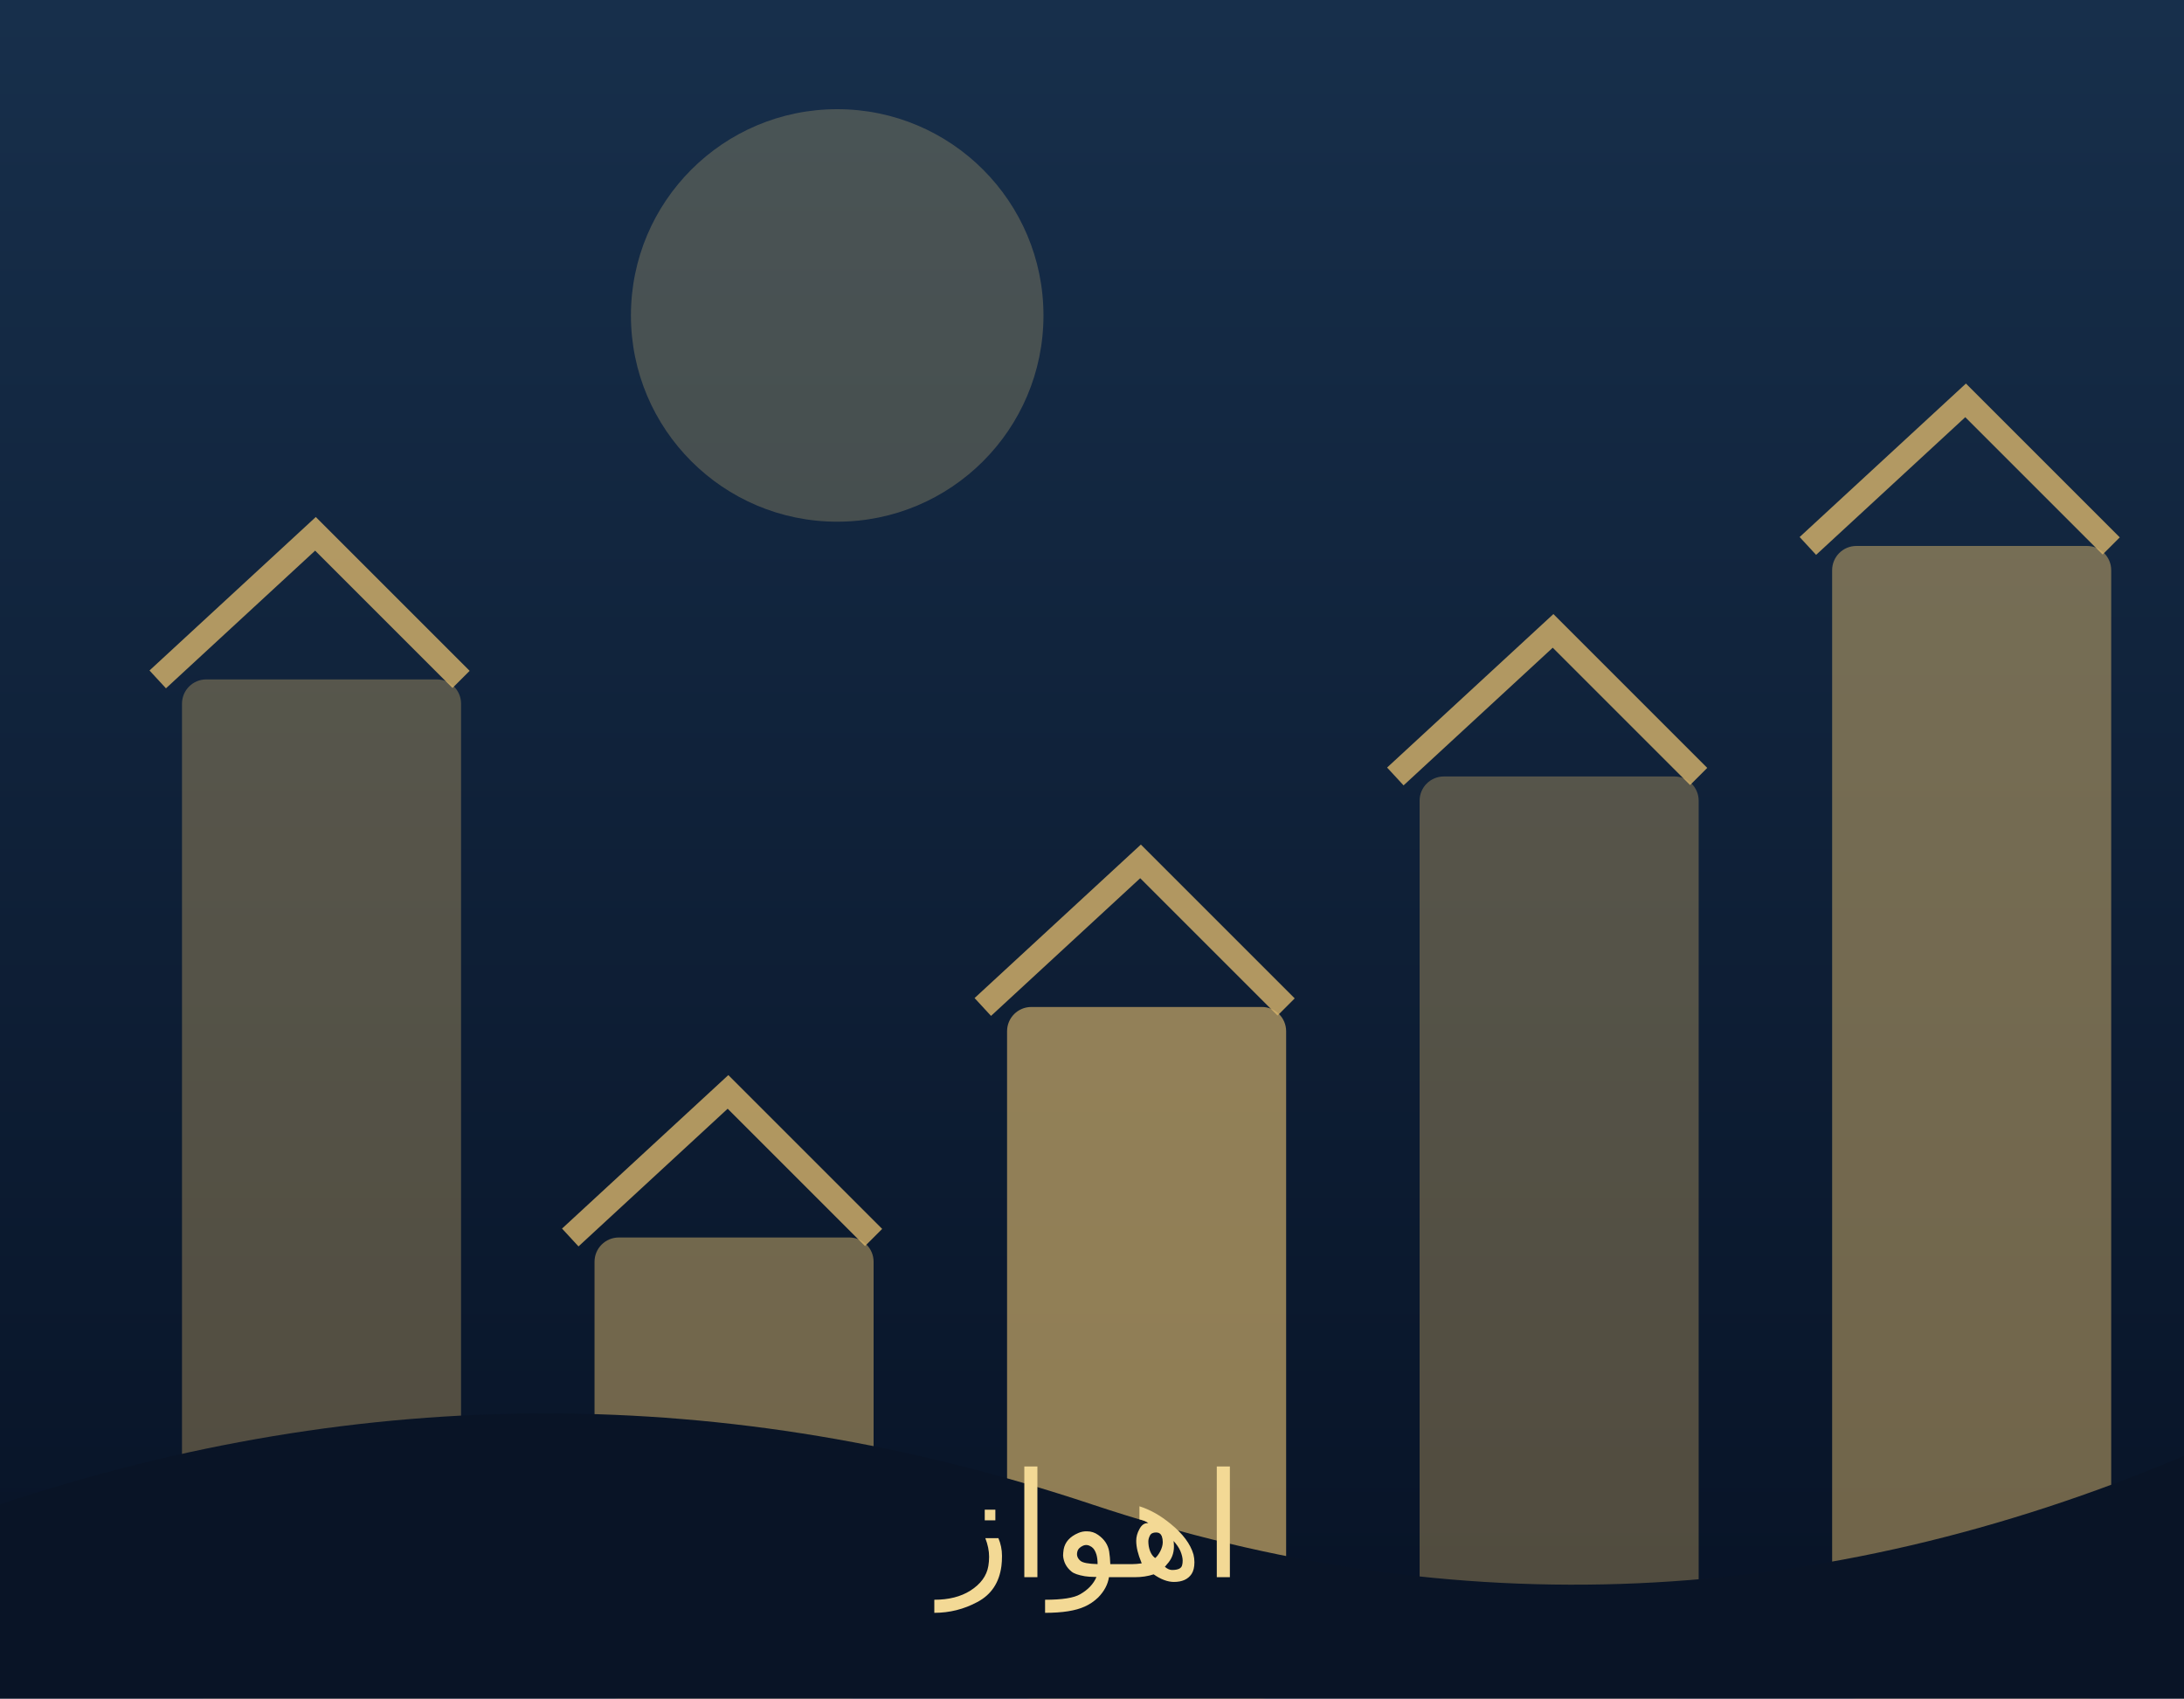
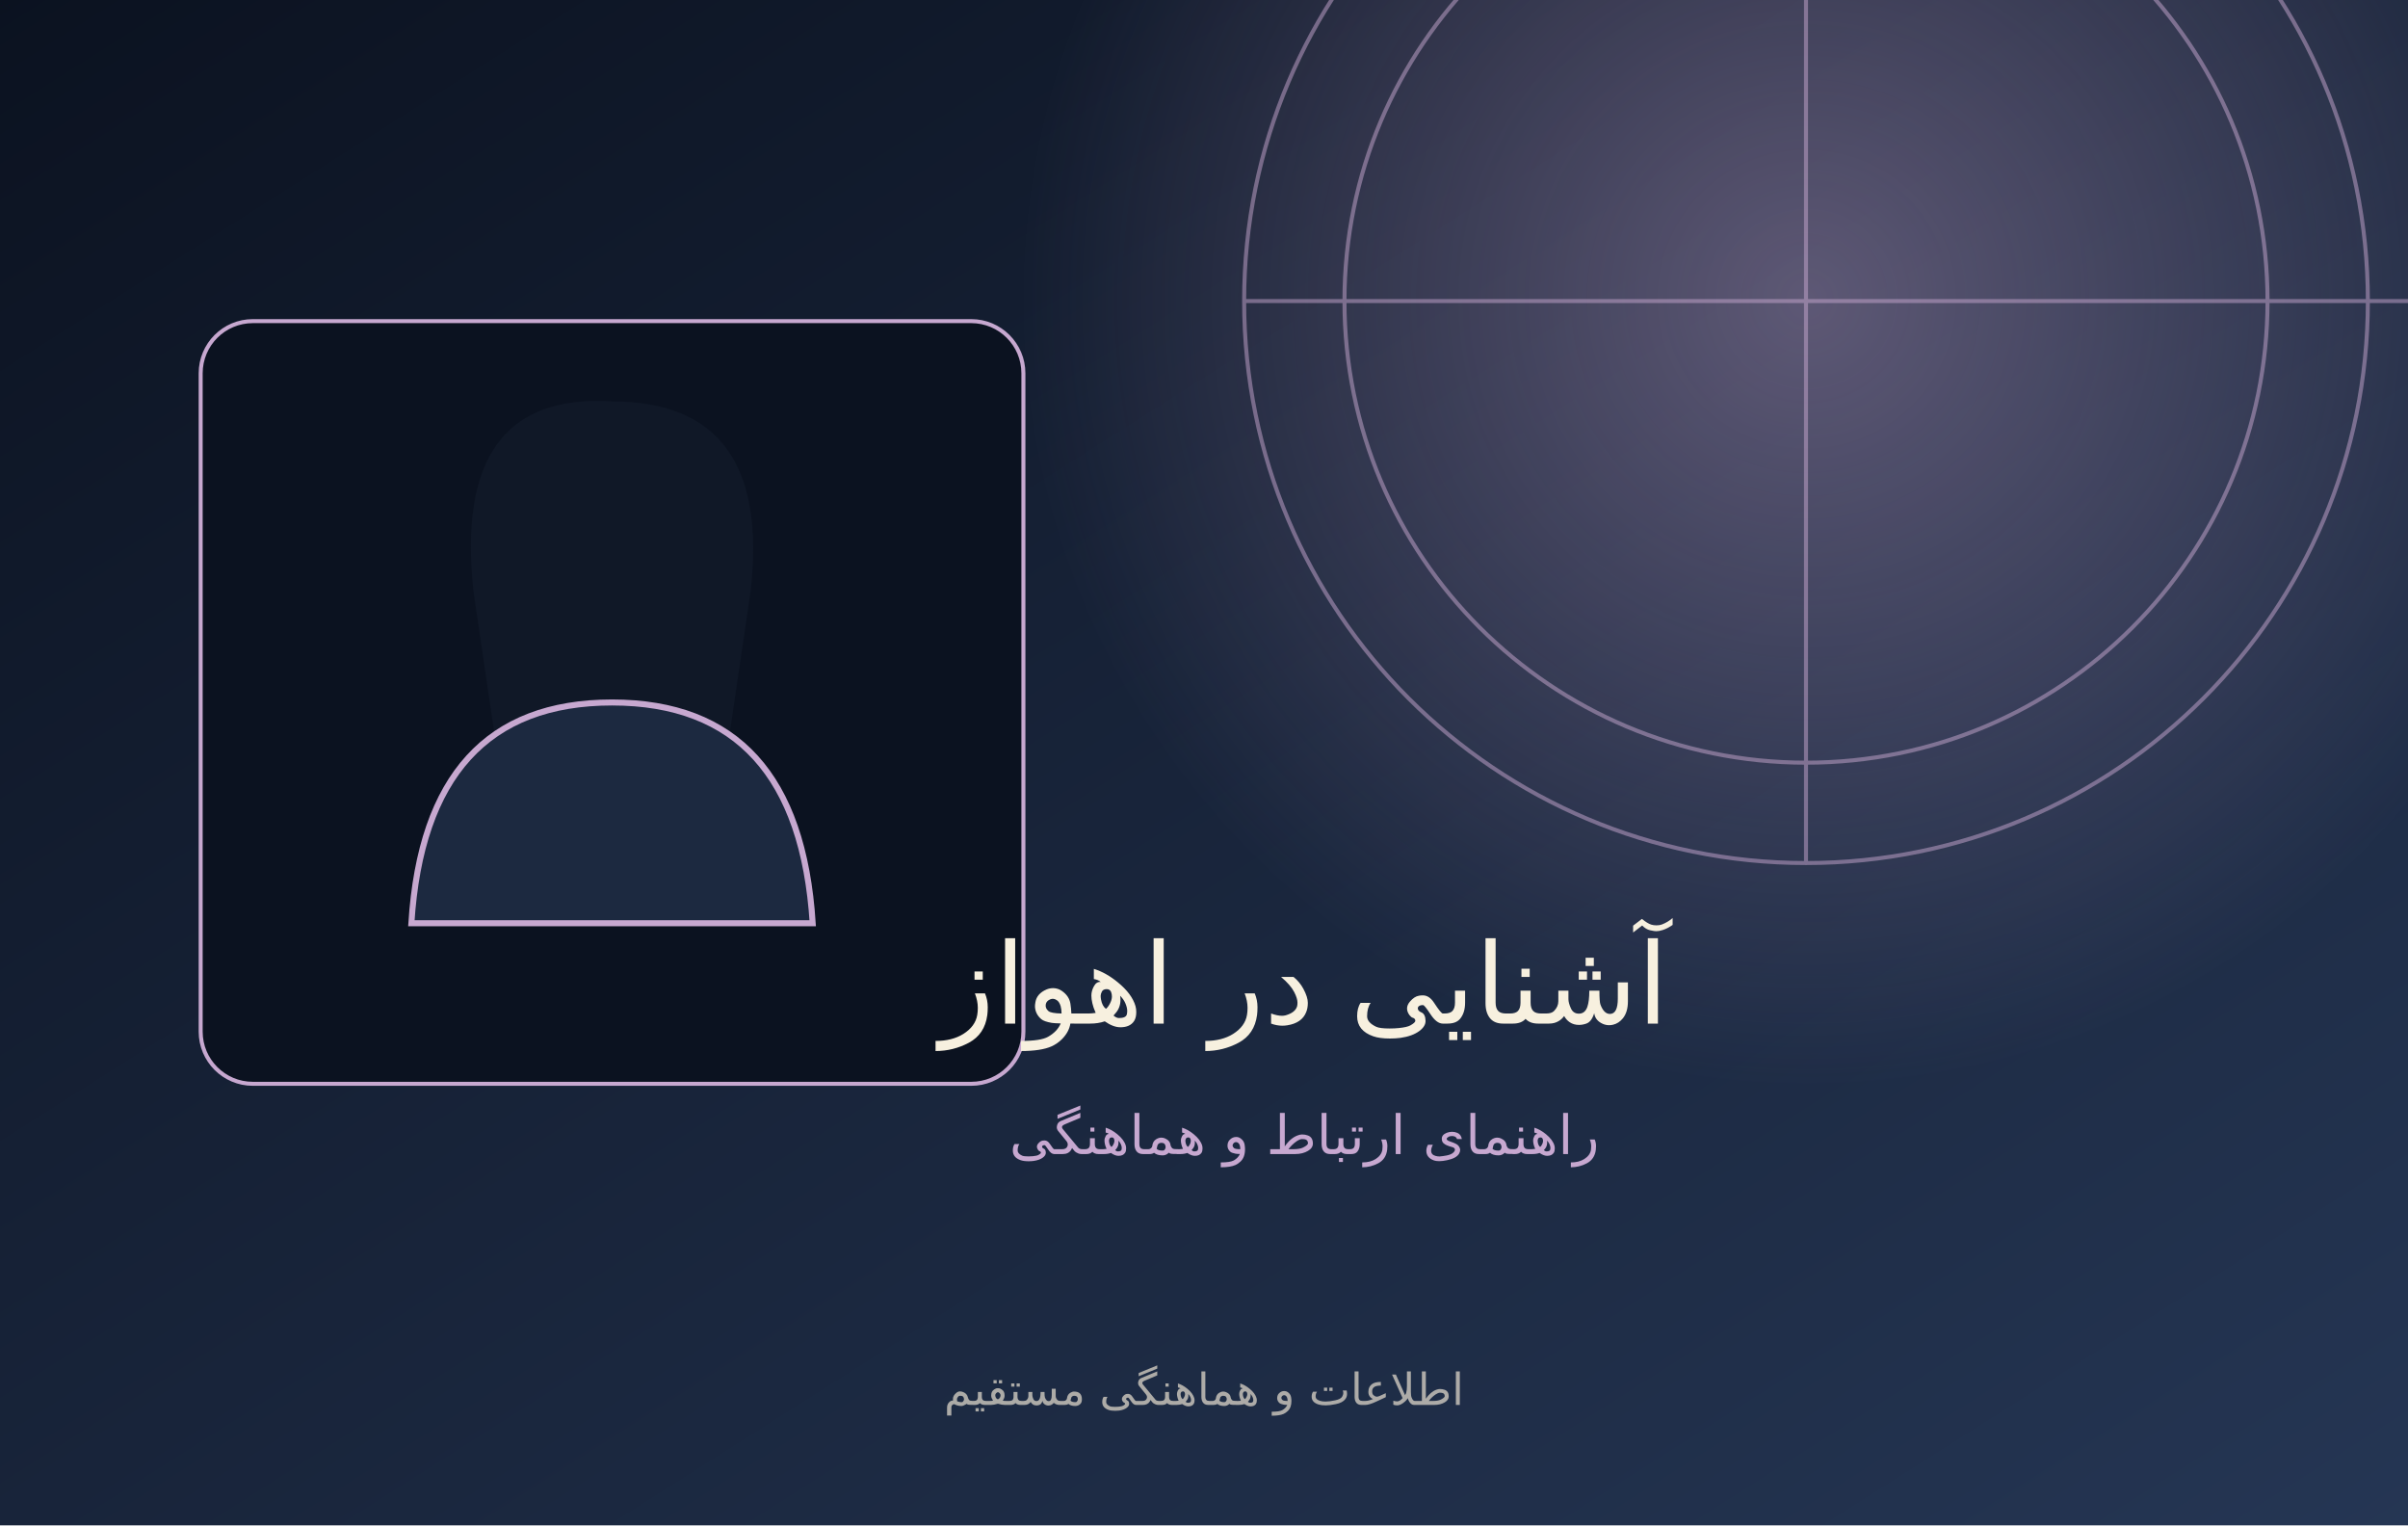
- <svg xmlns="http://www.w3.org/2000/svg" viewBox="0 0 180 140">
+ <svg xmlns="http://www.w3.org/2000/svg" width="1200" height="760" viewBox="0 0 1200 760">
  <defs>
-     <linearGradient id="g" x2="0" y2="1">
-       <stop stop-color="#172f4b" />
-       <stop offset="1" stop-color="#071225" />
+     <linearGradient id="g" x1="0" y1="0" x2="1" y2="1">
+       <stop stop-color="#0b1220" />
+       <stop offset="1" stop-color="#253654" />
    </linearGradient>
+     <radialGradient id="r">
+       <stop stop-color="#c7a8d0" stop-opacity=".4" />
+       <stop offset="1" stop-color="#c7a8d0" stop-opacity="0" />
+     </radialGradient>
  </defs>
-   <rect width="180" height="140" fill="url(#g)" />
-   <circle cx="69" cy="26" r="17" fill="#e5c77d" opacity=".25" />
-   <rect x="15" y="56" width="23" height="84" rx="2" fill="#d9b56b" opacity="0.35" />
-   <path d="M13 56 l13 -12 l12 12" fill="none" stroke="#d9b56b" stroke-width="2" opacity=".8" />
-   <rect x="49" y="102" width="23" height="38" rx="2" fill="#d9b56b" opacity="0.5" />
-   <path d="M47 102 l13 -12 l12 12" fill="none" stroke="#d9b56b" stroke-width="2" opacity=".8" />
-   <rect x="83" y="83" width="23" height="57" rx="2" fill="#d9b56b" opacity="0.65" />
-   <path d="M81 83 l13 -12 l12 12" fill="none" stroke="#d9b56b" stroke-width="2" opacity=".8" />
-   <rect x="117" y="64" width="23" height="76" rx="2" fill="#d9b56b" opacity="0.35" />
-   <path d="M115 64 l13 -12 l12 12" fill="none" stroke="#d9b56b" stroke-width="2" opacity=".8" />
-   <rect x="151" y="45" width="23" height="95" rx="2" fill="#d9b56b" opacity="0.5" />
-   <path d="M149 45 l13 -12 l12 12" fill="none" stroke="#d9b56b" stroke-width="2" opacity=".8" />
-   <path d="M0 140 L0 124 Q45 109 90 124 T180 120 L180 140Z" fill="#091426" />
-   <text x="90" y="130" fill="#f3d995" font-size="12" text-anchor="middle" font-family="Tahoma">اهواز</text>
+   <rect width="1200" height="760" fill="url(#g)" />
+   <circle cx="900" cy="150" r="390" fill="url(#r)" />
+   <g fill="none" stroke="#c7a8d0" stroke-width="2" opacity=".5">
+     <circle cx="900" cy="150" r="230" />
+     <circle cx="900" cy="150" r="280" />
+     <path d="M620 150H1200M900 -100V430" />
+   </g>
+   <rect x="100" y="160" width="410" height="380" rx="26" fill="#0b1220" stroke="#c7a8d0" stroke-width="2" />
+   <circle cx="305" cy="290" r="65" fill="#d4b89a" />
+   <path d="M236 295Q225 195 305 200Q385 200 374 295L360 390Q305 425 250 390Z" fill="#101827" />
+   <path d="M205 460Q212 350 305 350Q398 350 405 460Z" fill="#1c2940" stroke="#c7a8d0" stroke-width="3" />
+   <text x="650" y="510" font-family="sans-serif" font-size="56" fill="#f7f0df" text-anchor="middle">آشنایی در اهواز</text>
+   <text x="650" y="575" font-family="sans-serif" font-size="27" fill="#c7a8d0" text-anchor="middle">راهنمای ارتباط و هماهنگی</text>
+   <text x="600" y="700" font-family="sans-serif" font-size="22" fill="#e9e1d1" opacity=".7" text-anchor="middle">اطلاعات و هماهنگی مستقیم</text>
</svg>
